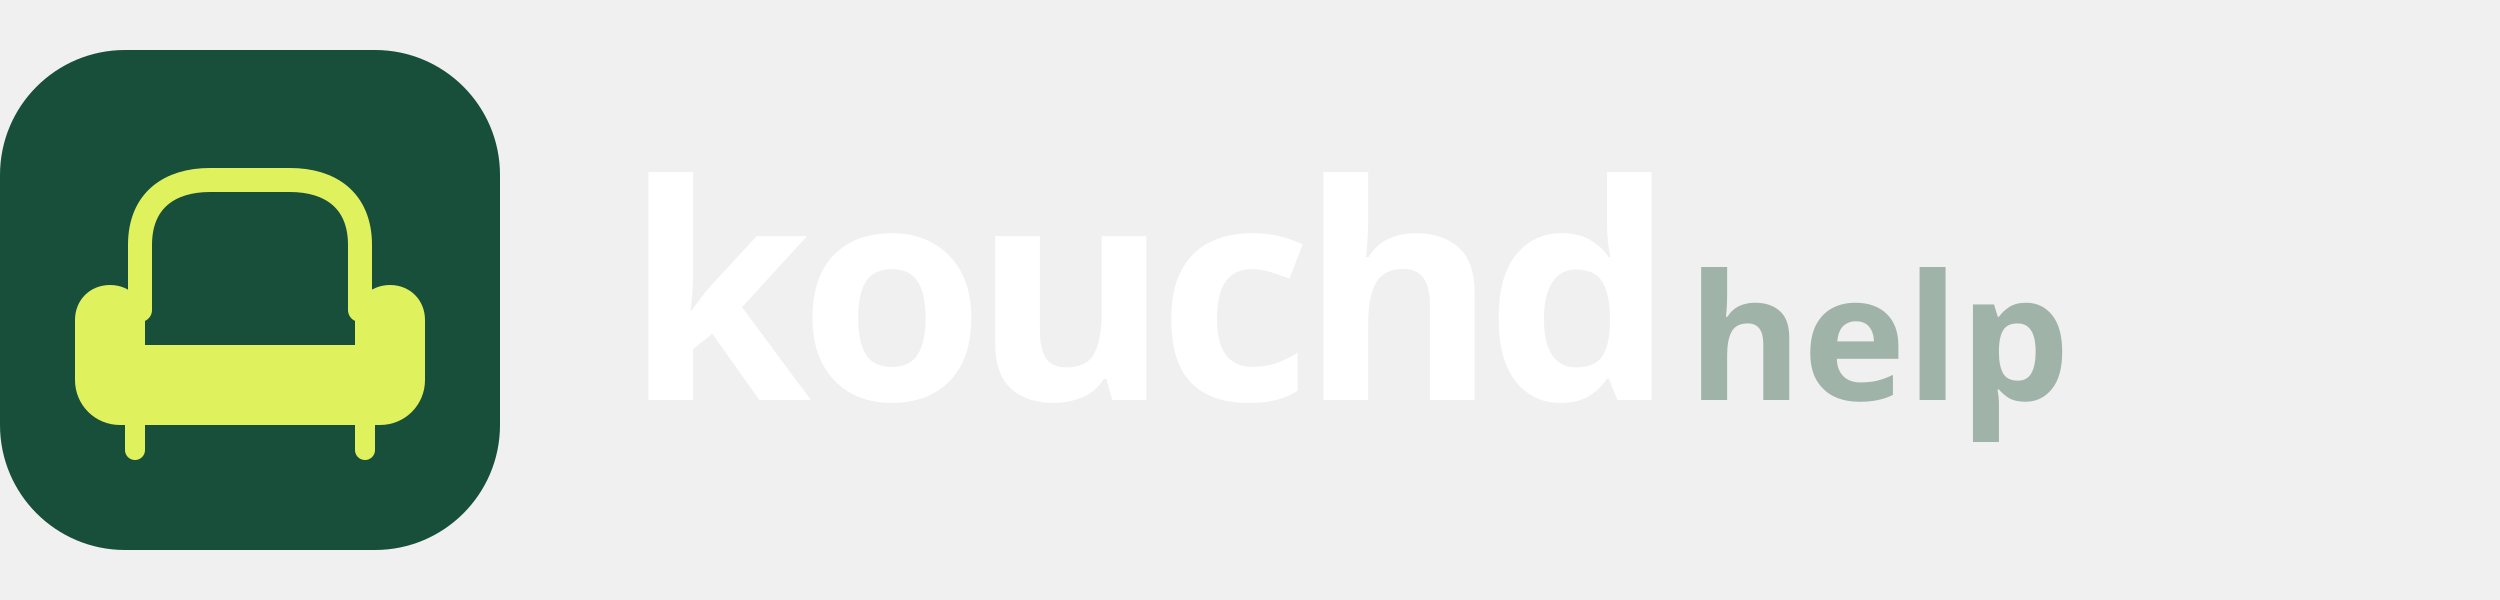
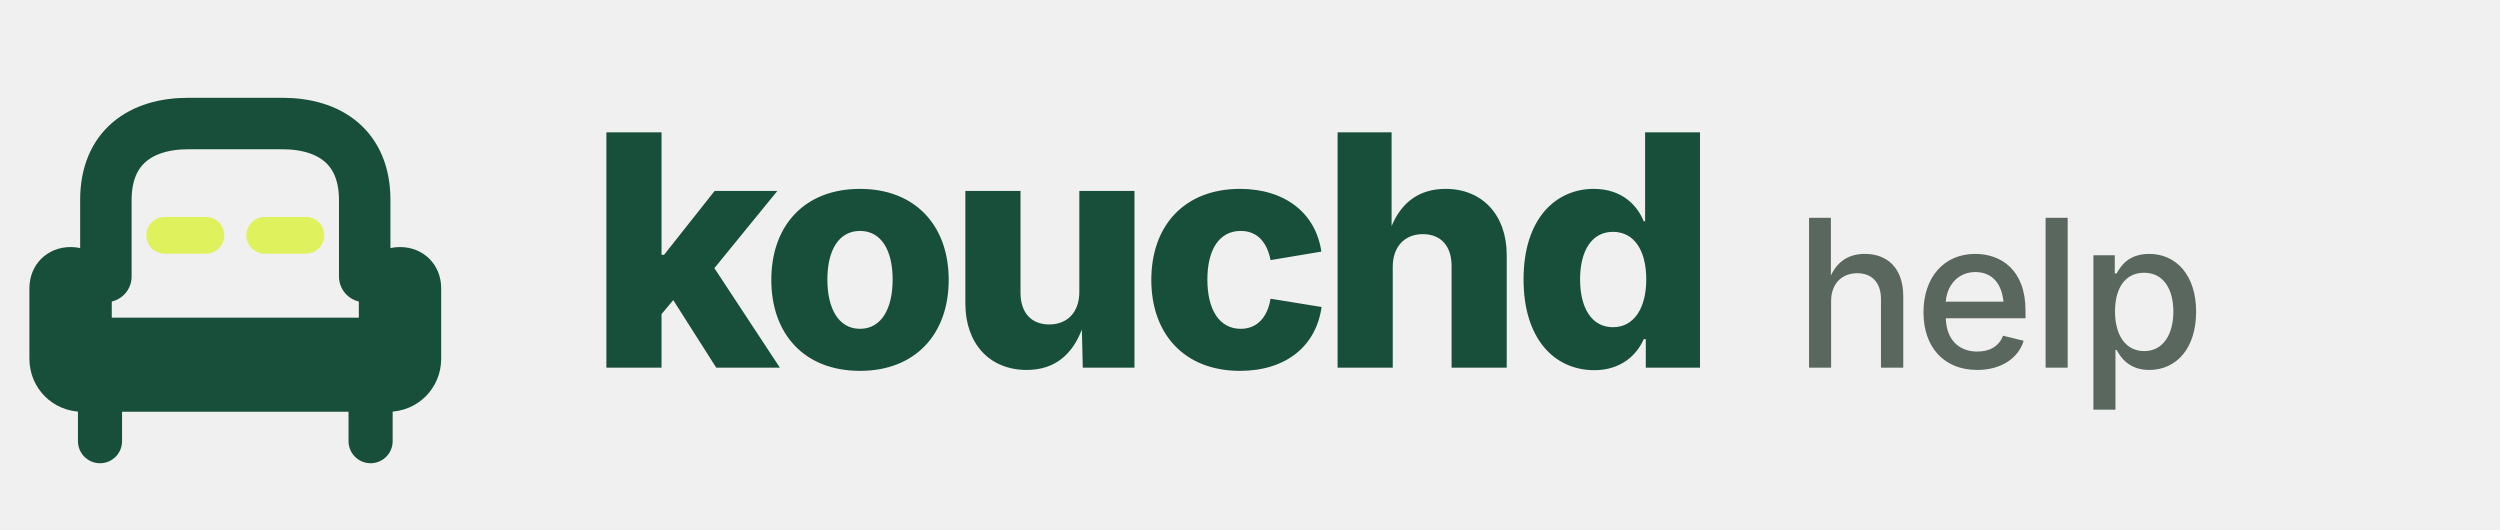
- <svg xmlns="http://www.w3.org/2000/svg" viewBox="0 0 200 48" fill="none">
-   <g transform="translate(0, 4)">
-     <rect width="40" height="40" rx="10" fill="#184F3A" />
-     <g transform="translate(4, 4) scale(0.16)">
-       <path d="M45 105V72.5C45 50 60 40 80 40H120C140 40 155 50 155 72.5V105" stroke="#dff25e" stroke-width="12" stroke-linecap="round" />
-       <path d="M30 92.5C40 92.5 47.5 100 47.5 110V122.5H152.5V110C152.5 100 160 92.5 170 92.5C180 92.5 187.5 100 187.5 110V140C187.5 152.5 177.5 162.5 165 162.5H35C22.5 162.5 12.5 152.5 12.5 140V110C12.5 100 20 92.5 30 92.5Z" fill="#dff25e" />
-       <path d="M42.5 160V175M157.5 160V175" stroke="#dff25e" stroke-width="10" stroke-linecap="round" />
-     </g>
+ <svg xmlns="http://www.w3.org/2000/svg" viewBox="0 0 170 36" fill="none">
+   <g transform="translate(0, 2) scale(0.5)">
+     <path d="M14.4 33.6V23.2C14.4 16 19.2 12.8 25.6 12.8H38.4C44.8 12.8 49.6 16 49.6 23.2V33.6" stroke="#184F3A" stroke-width="7" stroke-linecap="round" />
+     <path d="M9.6 29.6C12.8 29.6 15.2 32 15.2 35.2V39.2H48.8V35.2C48.8 32 51.2 29.6 54.4 29.6C57.6 29.6 60 32 60 35.2V44.8C60 48.8 56.8 52 52.8 52H11.2C7.2 52 4 48.8 4 44.8V35.2C4 32 6.4 29.6 9.6 29.6Z" fill="#184F3A" />
+     <path d="M13.6 51.2V56M50.4 51.2V56" stroke="#184F3A" stroke-width="6" stroke-linecap="round" />
+     <path d="M22.4 28H28M36 28H41.6" stroke="#DFF25E" stroke-width="5" stroke-linecap="round" />
  </g>
-   <text x="50" y="32" font-family="Manrope, system-ui, sans-serif" font-size="24" font-weight="800" fill="#ffffff" letter-spacing="-0.04em">kouchd</text>
-   <text x="135" y="32" font-family="Manrope, system-ui, sans-serif" font-size="14" font-weight="600" fill="#a0b3a8">help</text>
+   <text x="40" y="25" font-family="Manrope, system-ui, -apple-system, sans-serif" font-size="22" font-weight="800" fill="#184F3A" letter-spacing="-0.04em">kouchd</text>
+   <text x="122" y="25" font-family="Manrope, system-ui, -apple-system, sans-serif" font-size="14" font-weight="500" fill="#59675F" letter-spacing="-0.02em">help</text>
</svg>
